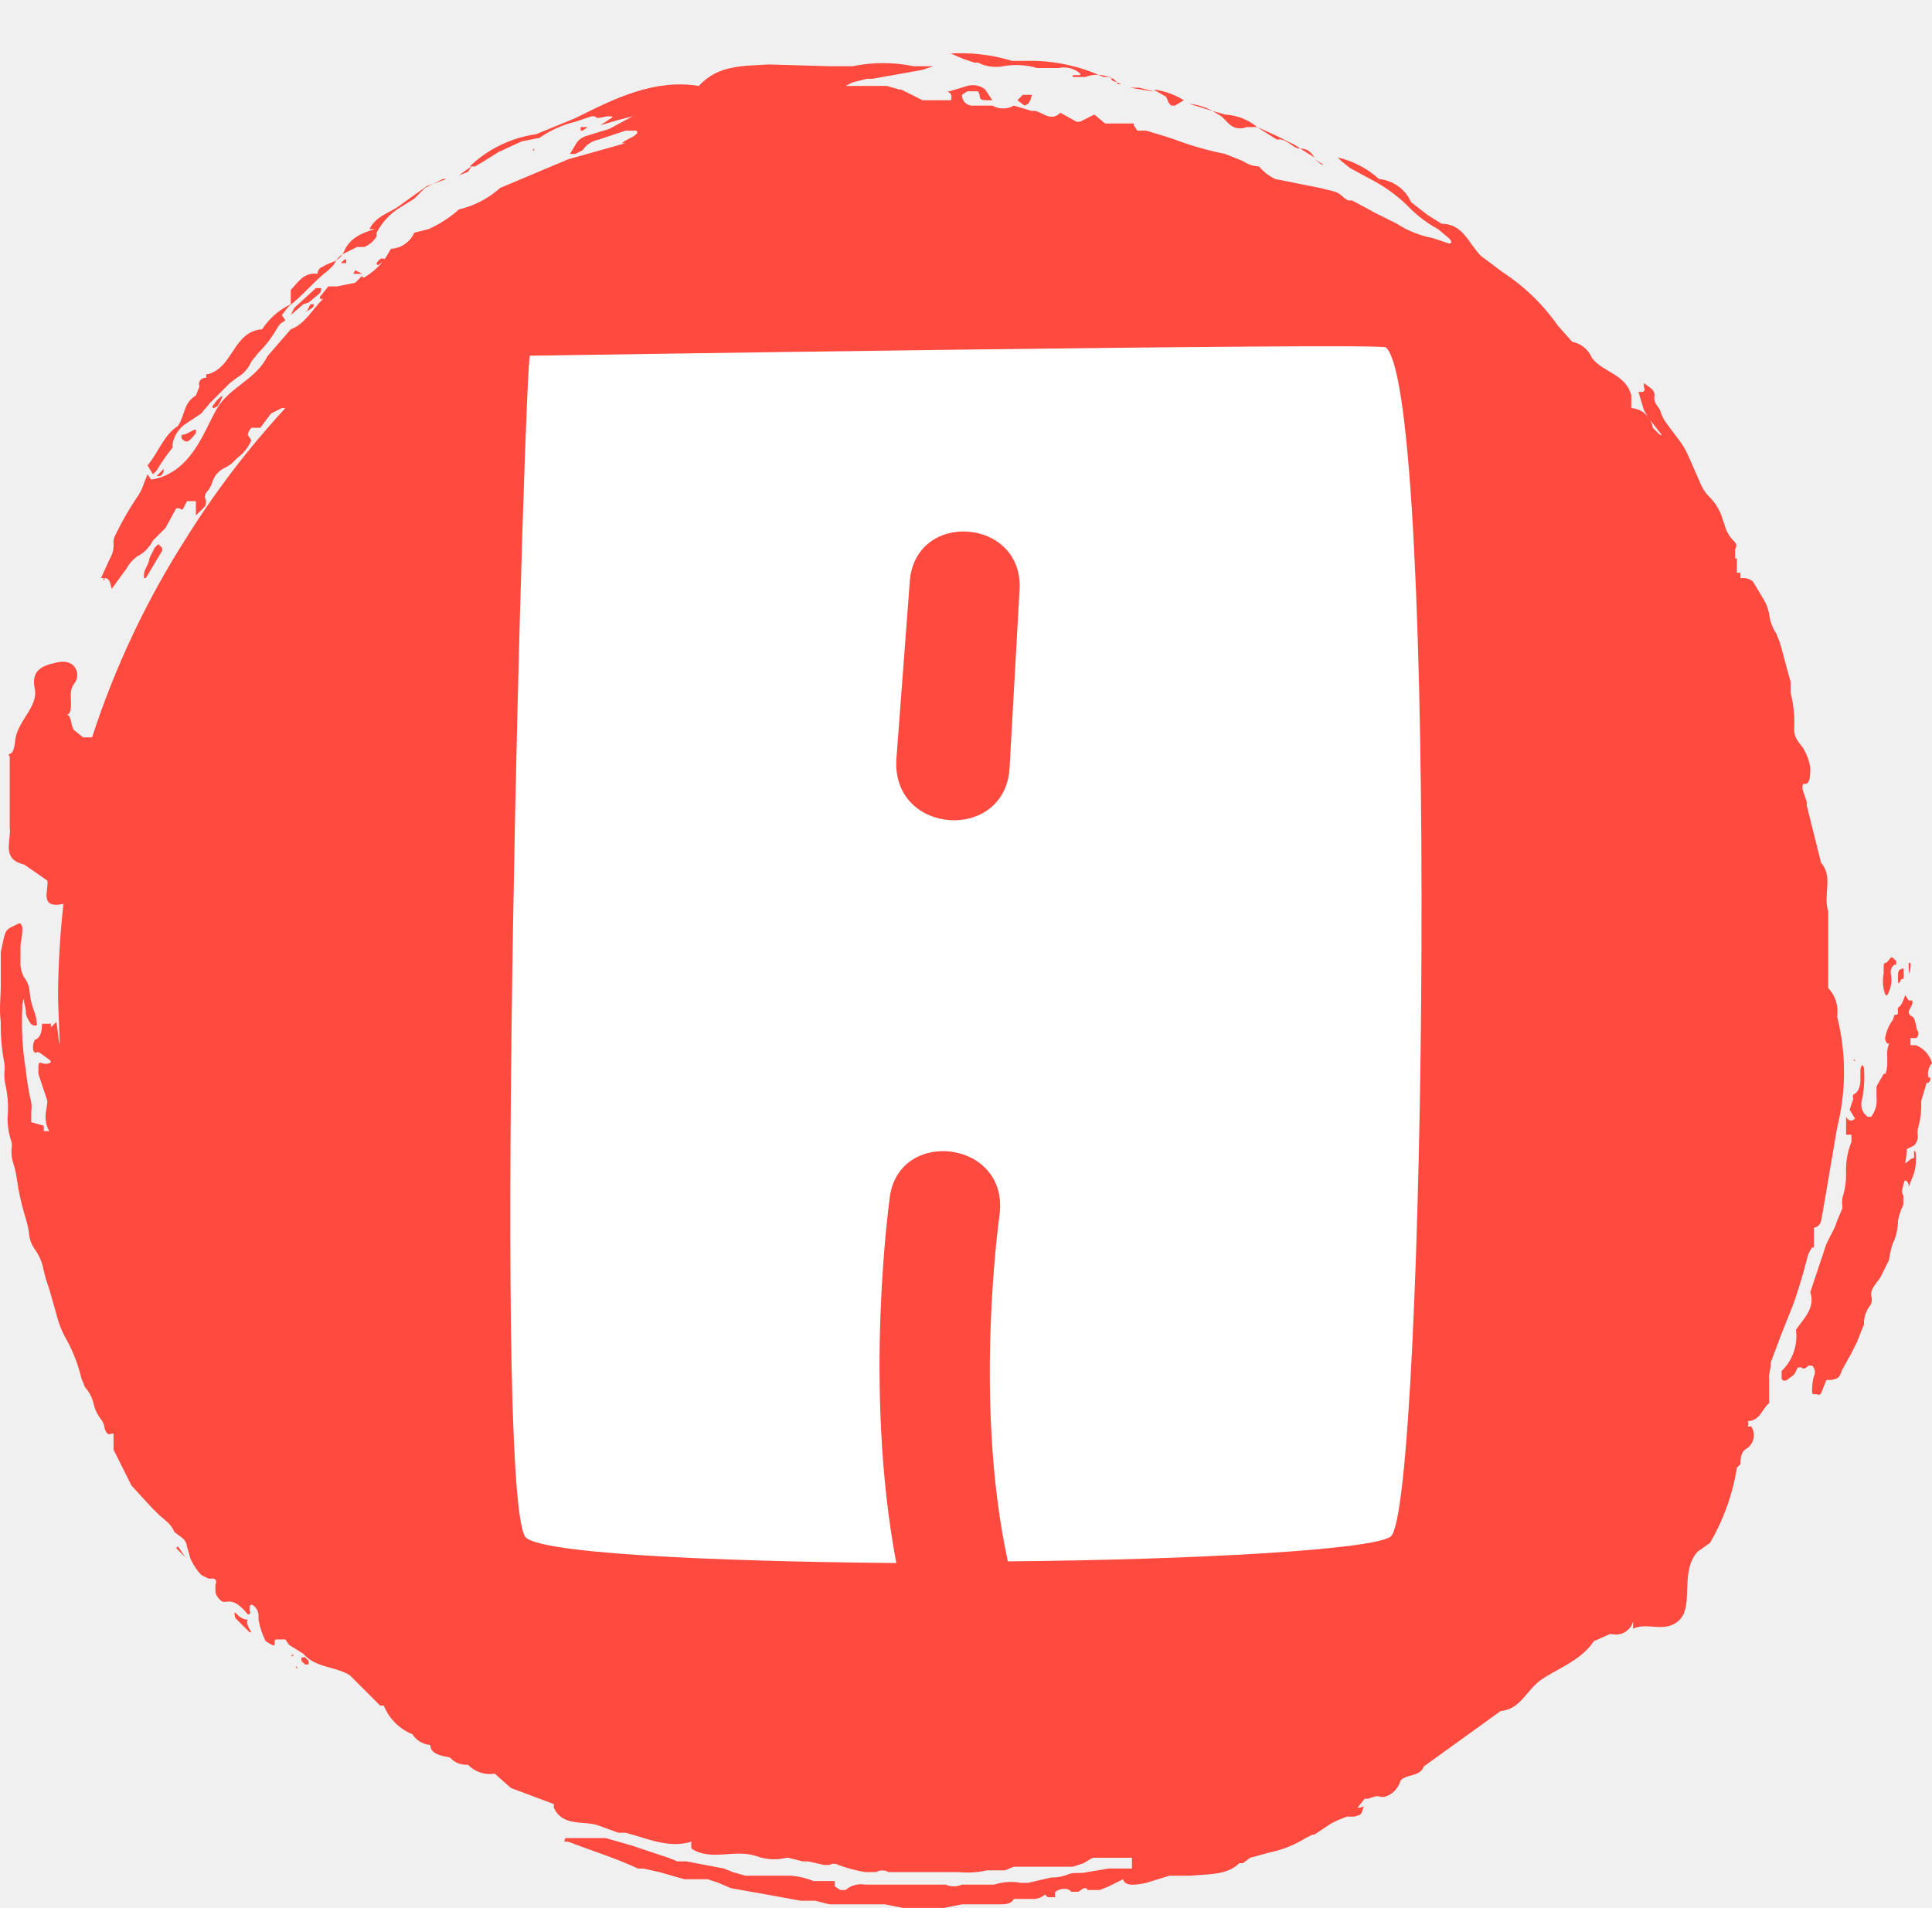
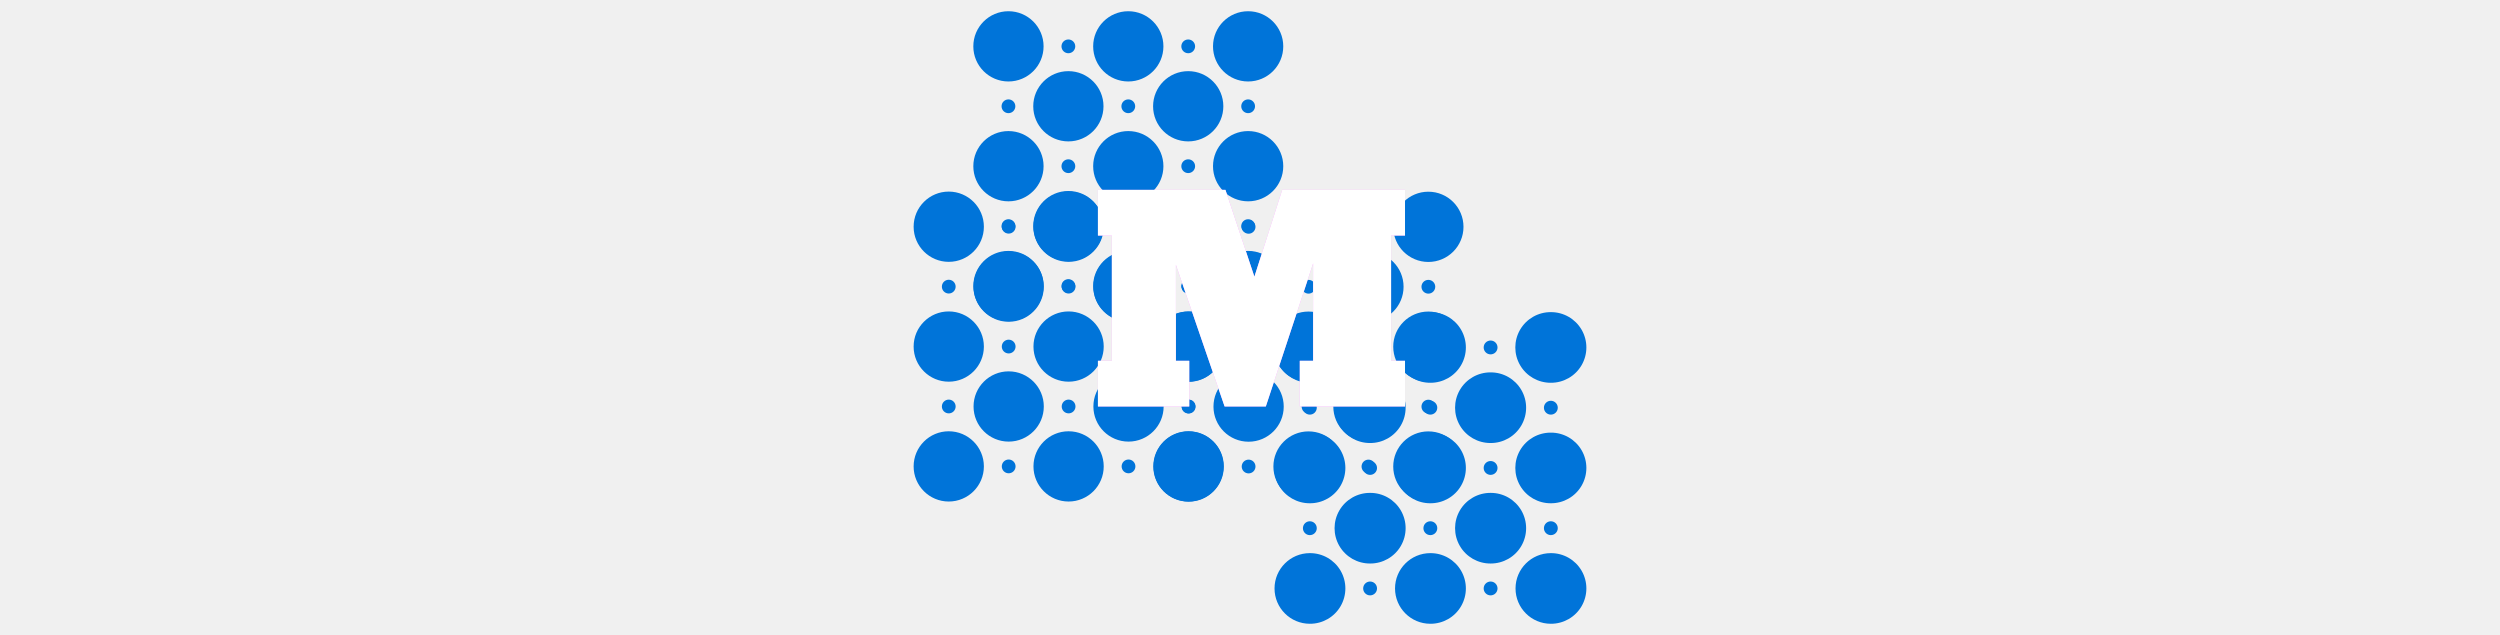
- <svg xmlns="http://www.w3.org/2000/svg" width="308.761" height="304.916" viewBox="0 0 106.008 104.687" class="css-1j8o68f" version="1.1" id="svg23">
-   <defs id="SvgjsDefs2684" />
-   <g id="SvgjsG2685" featurekey="rootContainer" transform="matrix(0.9820593,0,0,0.9820593,-0.05456052,0)" fill="#ff4a3f">
-     <g id="g17">
-       <path d="M19.8 15.3h.5l-.4-.2zm.5.1zm.8-.7c0 .1 0 .1.1.1l.4-.3c-.2-.1-.3-.1-.5.2zm.4-.2zm-4.1 2.3zm-.2.6l.3-.2c.1-.1.1-.2.1-.2h-.2l-.2.4c-.1-.1-.1 0 0 0zm2.2-2.9h-.1l-.2.2h.3zm-2.1 2.4l.6-.5c.1-.1.1-.2.1-.3h-.3l-1.2 1.1-.2.4.7-.6zm-1.1.8z" id="path3" />
-       <path d="M9.7 25v-.2a1.7 1.7 0 0 1 .7-1.1l.9-.6.5-.6.7-.7.4-.4.4-.3a1.9 1.9 0 0 0 .8-.9l.4-.5a5.9 5.9 0 0 0 1-1.3l.2-.3.3-.2-.2-.3.4-.5c.8-.6 1.4-1.4 2.2-2l.3-.3a1.4 1.4 0 0 1 .5-.6l.8-.4h.4a1.4 1.4 0 0 0 .7-.6V13a3.5 3.5 0 0 1 1.3-1.4l.8-.5.2-.2.4-.4 1-.5h.2l-1.1.4-1.4 1c-.6.5-1.4.6-1.8 1.4h.3c-.7.2-1.4.5-1.7 1.2s-.8.6-1.2.9a.4.4 0 0 0-.3.4c-.8-.1-1.1.5-1.5.9v.8a3.9 3.9 0 0 0-1.6 1.4c-1.6.1-1.6 2.1-3 2.5h-.1a.2.2 0 0 0 0 .2c-.3 0-.5.2-.4.5l-.2.5c-.7.4-.6 1.1-1 1.7-.8.5-1.1 1.5-1.7 2.2l.3.5.2-.2a11.6 11.6 0 0 1 .9-1.3zM53.9 3.3l.6.2h.2a2.2 2.2 0 0 0 1.4.2 4.1 4.1 0 0 1 1.9.1h1.2a1.4 1.4 0 0 1 1.2.3.1.1 0 0 1 0 .1H60a.1.1 0 0 0 0 .1h.7a1.8 1.8 0 0 1 1.3 0c.2 0 .1.1.2.2l.5.2h-.2c-.2-.4-.5-.4-.8-.4a9.7 9.7 0 0 0-4.3-.9h-.8A9.8 9.8 0 0 0 53 3h.2zm7.3 3.1zM50.3 4.7zm10.9 1.7h.2-.2zM19 14.7zm32.1-10zm17.6 2.2a.9.9 0 0 0 1 .2h.6a3.1 3.1 0 0 0-1.8-.7l-.7-.2.5.3zm-3.4-1.3c0 .1.1.2.2.3h.2l.5-.3a4.2 4.2 0 0 0-1.7-.6l.7.4zm7.4 2.7l.8.5c-.2-.3-.4-.5-.8-.5z" id="path5" />
-       <path d="M99 76.1l.6-1.6.6-1.5c.2-.5.6-1.8.8-2.6a1.7 1.7 0 0 1 .3-.7h.1v-1.1c.5-.1.4-.6.5-.9l.8-4.7a12.7 12.7 0 0 0 0-6.2 1.9 1.9 0 0 0-.5-1.6v-4.3c-.3-.9.3-1.9-.4-2.7L101 45a.4.4 0 0 0 0-.2l-.2-.6a.5.5 0 0 1 0-.4h.1c.3 0 .3-.5.3-.9a3 3 0 0 0-.4-1.1l-.3-.4a1.1 1.1 0 0 1-.2-.7 6.7 6.7 0 0 0-.2-2v-.6c-.2-.7-.4-1.5-.6-2.2l-.2-.5a2.5 2.5 0 0 1-.4-1.1 2.5 2.5 0 0 0-.3-.8l-.6-1a.8.8 0 0 0-.6-.2h-.1V32h-.2v-.8H97V31a.4.4 0 0 0 0-.1v-.2c.1-.2.1-.3-.1-.5a1.8 1.8 0 0 1-.4-.6l-.2-.6a2.9 2.9 0 0 0-.7-1.2 2.2 2.2 0 0 1-.5-.7l-.7-1.6a4.3 4.3 0 0 0-.6-1l-.6-.8a2.4 2.4 0 0 1-.4-.8l-.2-.3a.6.6 0 0 1-.1-.5.5.5 0 0 0-.2-.4l-.4-.3v.2c.1.2 0 .3-.1.3h-.2l.3 1 .3.5.7.9h-.1l-.2-.2-.2-.2a1.3 1.3 0 0 0-1.2-1.1v-.7c-.3-1.2-1.6-1.3-2.2-2.1a1.5 1.5 0 0 0-1.1-.9l-.8-.9a11.3 11.3 0 0 0-3.1-3l-.8-.6-.4-.3c-.7-.7-1-1.8-2.2-1.8l-.8-.5-.9-.7a2.2 2.2 0 0 0-1.8-1.3 5.1 5.1 0 0 0-2.3-1.2l.2.2.5.4 1.3.7a8.5 8.5 0 0 1 2.1 1.6 6.8 6.8 0 0 0 1.5 1.1l.6.5c.1.1.2.2.1.3H81l-.9-.3a5.6 5.6 0 0 1-2-.8l-1.2-.6-1.3-.7h-.2c-.3-.1-.4-.4-.8-.5l-.8-.2-2.5-.5a2.6 2.6 0 0 1-.9-.7 1.7 1.7 0 0 1-.9-.3l-1-.4a18.1 18.1 0 0 1-2.8-.8l-.6-.2-1-.3h-.5l-.2-.3v-.1h-1.6l-.6-.5-.4.2-.4.2h-.2l-.9-.5c-.6.6-1.1-.2-1.6-.1l-1-.3a1.2 1.2 0 0 1-1.2 0h-1.2a.6.6 0 0 1-.5-.6l.3-.2h.6a.7.7 0 0 1 .1.3c0 .2.2.2.5.2h.2l-.4-.6a1.1 1.1 0 0 0-1-.2l-1 .3H53c.3.2.2.3.2.5h-1.6l-.4-.2-.8-.4h-.1l-.7-.2h-2.3l.4-.2.8-.2h.3l1.7-.3 1.1-.2.6-.2h-1.1a8.4 8.4 0 0 0-3.4 0h-1.3L43 3.6c-1.4.1-2.8 0-3.9 1.2-2.5-.4-4.7.7-6.9 1.8l-2.2.9a6.7 6.7 0 0 0-3.7 1.8h.3l.5-.3.8-.5 1.3-.6 1-.2a6 6 0 0 1 2-.9l.9-.3h.2c.1.2.5 0 .7 0h.2c.1 0 .1.1 0 .1l-.6.4 1-.3.8-.2-1.3.7-1.3.4a1 1 0 0 0-.6.5l-.3.5h.3l.4-.2a1.4 1.4 0 0 1 .9-.6l1.5-.5h.5a.1.1 0 0 1 .1.2c-.2.2-.6.3-.8.5h.2l-3.2.9-3.8 1.6a5.2 5.2 0 0 1-2.3 1.2 6.6 6.6 0 0 1-1.7 1.1l-.8.2a1.5 1.5 0 0 1-1.3.9l-.3.5a3.7 3.7 0 0 1-1.2 1.1h-.1v-.1l-.2.2-.2.2-1 .2h-.5l-.4.5c-.1.1-.1.2 0 .2h.1c-.6.6-1 1.4-1.8 1.7L15 19.9c-.6 1.2-1.8 1.6-2.6 2.6s-1.4 3.9-3.9 4.3l-.2-.3-.2.5a2.7 2.7 0 0 1-.4.8 16.9 16.9 0 0 0-1.2 2.1.8.8 0 0 0-.1.5 1.4 1.4 0 0 1-.2.8l-.5 1.1h.2c.3 0 .3.3.4.6l.8-1.1a2.2 2.2 0 0 1 .6-.7 2 2 0 0 0 .9-.9l.3-.3.4-.4.6-1.1h.2c.1.1.1.1.2 0l.2-.4h.5v.8l.5-.5a.5.5 0 0 0 0-.5.4.4 0 0 1 .1-.3 1.5 1.5 0 0 0 .3-.5 1.3 1.3 0 0 1 .8-.9l.3-.2.3-.3a2.4 2.4 0 0 0 .8-1l-.2-.3c0-.1.1-.3.2-.4h.5l.6-.8.6-.3h.2a48.8 48.8 0 0 0-5.5 7.2h-.1.1a48.4 48.4 0 0 0-5.3 11.2h-.5l-.5-.4c-.2-.2-.1-.7-.4-.9h.1c.3-.5-.1-1.2.3-1.7s.1-1.4-.9-1.2-1.5.5-1.3 1.5-1 1.8-1.1 2.9-.5.5-.3.9v3.9c.1.8-.5 1.8.8 2.1l1.3.9c.1.5-.5 1.6.9 1.3a49.2 49.2 0 0 0-.3 5c0 1.1.1 2.2.1 3.3v-.4c-.1-.4-.1-.8-.2-1.3l-.3.3v-.2h-.5c0 .5-.1.8-.4.9a.9.9 0 0 0-.1.5c0 .1.1.3.2.2s.4.2.7.4-.2.3-.4.2-.2.1-.2.3v.3l.5 1.5c0 .3-.1.6-.1.9a1.7 1.7 0 0 0 .2.8h-.3v-.3l-.7-.2v-.6a1.5 1.5 0 0 0 0-.5 14.6 14.6 0 0 1-.3-1.8 16.6 16.6 0 0 1-.2-3.5.9.9 0 0 1 .1-.5v.2a2.9 2.9 0 0 1 .1.5.8.8 0 0 0 .1.4c.1.2.2.4.4.4s.1-.1.1-.2a2.1 2.1 0 0 0-.1-.5 4.2 4.2 0 0 1-.3-1.3 1.5 1.5 0 0 0-.3-.7 1.6 1.6 0 0 1-.2-.9v-.8c0-.3.1-.6.1-.9a.5.5 0 0 0-.1-.4h-.1c-.8.4-.7.2-1 1.6V55c0 .7-.1 1.4 0 2.1a10.8 10.8 0 0 0 .2 2.3 1.8 1.8 0 0 1 0 .5 3.1 3.1 0 0 0 .1.9 5.9 5.9 0 0 1 .1 1.3 3.9 3.9 0 0 0 .2 1.7 1.2 1.2 0 0 1 0 .4 2.1 2.1 0 0 0 .1.8 4.9 4.9 0 0 1 .2.9 14 14 0 0 0 .5 2.2 5 5 0 0 1 .2 1 1.7 1.7 0 0 0 .3.7 2.9 2.9 0 0 1 .5 1.2 8.5 8.5 0 0 0 .3 1l.4 1.4a5.4 5.4 0 0 0 .6 1.5 8.5 8.5 0 0 1 .8 2.1l.2.5a2.1 2.1 0 0 1 .5 1 2.1 2.1 0 0 0 .4.8 1 1 0 0 1 .2.5c.1.3.2.4.4.3h.1v.9l.5 1 .5 1 1.1 1.2.4.4c.3.3.7.5.9 1l.4.3a.7.7 0 0 1 .3.5l.2.7a3.3 3.3 0 0 0 .6.9l.4.2h.3a.2.2 0 0 1 .1.3 2.5 2.5 0 0 0 0 .5.9.9 0 0 0 .4.5h.2c.4-.1.8.2 1.2.7h.1c0-.1.1-.1 0-.2v-.2c0-.1.1-.2.2-.1a.7.7 0 0 1 .3.6v.2a4.3 4.3 0 0 0 .4 1.2c.5.3.5.3.5.1s0-.2.2-.2h.4l.2.3.8.5c.7.8 1.8.7 2.6 1.2l1.7 1.7h.2a2.9 2.9 0 0 0 1.6 1.6 1.3 1.3 0 0 0 1 .6c0 .5.6.6 1.1.7a1.2 1.2 0 0 0 .8.4h.2a1.7 1.7 0 0 0 1.5.5l.9.8 2.4.9v.2c.5 1.1 1.7.7 2.5 1l1.1.4h.4c1.2.3 2.4.9 3.7.5a.7.7 0 0 0 0 .4c1.1.7 2.4 0 3.6.4a2.9 2.9 0 0 0 1.7.1h.1l.8.2h.3l.9.2h.3a.5.5 0 0 1 .5 0 7.9 7.9 0 0 0 1.5.4h.6a.7.7 0 0 1 .7 0h3.9a5 5 0 0 0 1.6-.1h1l.5-.2H60l.6-.2.5-.3h2.2v.6H62l-1.2.2c-.4.1-.7 0-1 .1a2.4 2.4 0 0 1-1 .2l-1.3.3h-.4a3.1 3.1 0 0 0-1.5.1h-1.8a1.1 1.1 0 0 1-.9 0h-4.5a1.3 1.3 0 0 0-1.1.3H47l-.3-.2v-.3h-1.2a4.1 4.1 0 0 0-1.3-.3h-2.5l-.7-.2-.5-.2-2.1-.4h-.5l-.5-.2-2.1-.7-1.4-.4h-2.2c-.1 0-.1.1-.1.2h.2c1.3.5 2.6.9 3.9 1.5h.3l.9.2 1.4.4h1.3l.6.2.7.3 1.7.3 1.1.2 1.1.2h.8l.8.2h3.1l1 .2h2.3l1-.2H56c.4 0 .6-.1.7-.3h1a1 1 0 0 0 .8-.3c-.1.1 0 .1.1.2h.4v-.2c0-.1 0-.1.2-.2s.6-.1.7.1h.4l.3-.2c.2 0 .2 0 .2.1h.7l.5-.2.8-.4c.1.3.4.4 1.3.2l1.3-.4h1.2c.9-.1 2 0 2.7-.7h.2l.4-.3 1.1-.3a6.1 6.1 0 0 0 2-.8l.4-.2h.1l.9-.6.4-.2.5-.2h.4c.4-.1.4-.1.5-.4s0-.1-.2-.1h-.1l.4-.5h.2c.3-.1.5-.2.7-.1h.2a1.3 1.3 0 0 0 .9-.9c.3-.4 1.1-.2 1.3-.8l4.3-3.1c1.1-.1 1.4-1.1 2.2-1.7s2.3-1.1 3-2.2l.9-.4h.1a1 1 0 0 0 1.2-.7v.4c.8-.4 1.8.3 2.6-.5s0-2.7 1-3.8l.7-.5a12.1 12.1 0 0 0 1.5-4.2l.2-.2c0-.3 0-.7.4-.9a.9.9 0 0 0 .2-1.2h-.2a.3.3 0 0 0 0-.3c.7 0 .8-.7 1.2-1V77a.5.5 0 0 1 0-.2 3.8 3.8 0 0 0 .1-.7zM5.9 32.2z" id="path7" />
-       <path d="M26.4 9.3l-.3.2-.4.3.5-.2zm6.1-2h.1l.3-.2h-.4zm-2.6 1l-.1.1h.1v-.1zm-1.5 1.4zm1.3-.2zm-6.3 3.1zM9.2 26.2l-.4.4H9a.4.4 0 0 0 .2-.4zm3-3.5a2.1 2.1 0 0 0 .3-.6 1.5 1.5 0 0 0-.5.5c-.1.1-.1.2 0 .2zM11 24.2V24c-.2 0-.5.3-.8.3v.2c.3.3.4.2.8-.3zm3 66.2zM73.9 9.2h.1l-.5-.3zm-2.5-1.4c.5-.1.8.4 1.2.5h.1l-.3-.2-1-.5-1.1-.5.3.2zM52.8 3.1zm11.7 2h-.1l-1.2-.2h.5zm2 .7l1.3.4a3.3 3.3 0 0 0-1.3-.4zm-9 0a1 1 0 0 0 .2-.5h-.5l-.3.3.4.3zm9 1.6zM49.9 4.2zm2.9.7zM48.5 4zm13.8 2.1a.5.5 0 0 0 0 .1zm44.8 52.3h-.3V58h.3c.1 0 .2-.3.1-.4s-.1-.7-.3-.8a.3.3 0 0 1-.2-.3l.2-.4a.4.4 0 0 0 0-.2h-.2l-.2-.3c-.1.3-.2.6-.4.7a.5.5 0 0 0 0 .2c0 .1 0 .2-.1.2h-.1a1.1 1.1 0 0 1-.1.3 2.3 2.3 0 0 0-.4.9.4.4 0 0 0 .1.4h.1a1.7 1.7 0 0 0-.1.8v.4a1.8 1.8 0 0 1-.1.5h-.1l-.4.7v.6a1.5 1.5 0 0 1-.3 1.1h-.2l-.2-.2a.9.9 0 0 1-.1-.8 6.5 6.5 0 0 0 .1-1.7c0-.1-.1-.2-.1-.2a.5.5 0 0 0-.1.3v.6c0 .2-.1.6-.3.7s-.1.2-.1.3l-.2.6.3.5c-.2.2-.4.1-.5-.1v1h.3v.4a4.2 4.2 0 0 0-.3 1.4 3.3 3.3 0 0 0 0 .4 4 4 0 0 1-.2 1.3 2 2 0 0 0 0 .6l-.3.7a3.2 3.2 0 0 1-.3.7l-.3.6-.9 2.7c.3.9-.4 1.5-.8 2.1a2.7 2.7 0 0 1-.8 2.3v.4c0 .1.1.2.3.1l.4-.3.2-.4h.2c.1.1.2.1.4-.1h.2a.5.5 0 0 1 .1.6 2.9 2.9 0 0 0-.1.8c0 .1 0 .2.1.2h.2c.1.1.2 0 .3-.3l.2-.5h.3c.4-.1.4-.1.6-.6l.5-.9.3-.6.4-1a1.6 1.6 0 0 1 .3-1 .6.6 0 0 0 .1-.6c0-.2 0-.3.2-.6l.3-.4.5-1a4.7 4.7 0 0 1 .2-.9 3 3 0 0 0 .3-1.3 3.8 3.8 0 0 1 .3-.9v-.5c-.1-.2-.1-.2 0-.6s.1-.2.2-.2a.4.4 0 0 1 .1.3l.2-.5a2.3 2.3 0 0 0 .2-.9v-.3c0-.1 0-.3-.1-.3v.4c-.2 0-.3.2-.5.3a6.4 6.4 0 0 0 .1-.8l.4-.2a.7.7 0 0 0 .2-.6 1.4 1.4 0 0 1 0-.3 4.8 4.8 0 0 0 .2-1.4v-.2l.3-1h.1a.3.3 0 0 0 .1-.3h-.1a.9.9 0 0 1 .2-.8 1.5 1.5 0 0 0-.9-1zm-1.2 7.8zm-.2-9.9zm0 0zM9.1 30.8a.3.3 0 0 0 0-.2l-.2-.2-.2.2-.3.6c0 .3-.3.6-.3.9v.2h.1zm96.3 24.8h.1a1.7 1.7 0 0 0 .2-1.2.5.5 0 0 1 .2-.5h.1v-.2l-.2-.2h-.1c-.1.1-.2.3-.3.3s-.1.1-.1.3v.3a2.2 2.2 0 0 0 .1 1.2zM13.2 90.1c-.1 0 0 .2 0 .3l.8.8h.1c-.2-.3-.3-.6-.2-.7a.9.9 0 0 1-.5-.2zm.8.3zm92.3-35.7h.1a2 2 0 0 0 0-.6c-.3.1-.3.1-.3.6s.1.1.2 0z" id="path9" />
-       <path d="M106.7 62a.6.6 0 0 0 .1-.5c0-.1-.1-.2-.1-.1h-.2v.2c0 .4.1.5.2.4zm.1-8.2h-.1v.6a1 1 0 0 0 .1-.6zM17.1 92.6h-.2v.2l.2.2h.2v-.2zm86.6-33.3c0-.1 0-.1-.1-.1zM9.9 86.5l.5.5-.4-.6z" id="path11" />
-       <circle cx="10.5" cy="87.1" transform="rotate(-24.8 10.4 87.159)" id="circle13" />
-       <path d="M9.7 30.1h-.1v.2-.2h.1zm83.2-6.6l-.2-.3h-.1zm-14.7 77.1zM5.9 32.2zm-.1.2a.3.3 0 0 0 .1-.2v.2zm1.9-4.9zM61.5 2.4zm42.8 58.2v.1-.1zM16.4 92.5h-.1c.1.1.2 0 .1-.1zm.2.7h.1l-.1-.1v.1zm73.9-71.3zm15.2 34.4zM14.6 91.7zm92.1-37zm-.8 11.4zM34.6 0z" id="path15" />
+ <svg xmlns="http://www.w3.org/2000/svg" xml:space="preserve" width="2000" height="508" viewBox="0 0 2000 508" data-version="1" data-id="lg_2t7zlHLbCcGX3PRiBK">
+   <g id="outer-wrapper" data-padding="20" transform="matrix(1,0,0,1,0,0)">
+     <g id="inner-wrapper" transform="matrix(0.9641577,0,0,0.9641577,10,9.103943)">
+       <path fill="#0074d9" d="M776.847 348.403A29.145 29.145 0 1 0 776.847 406.694A29.145 29.145 0 1 0 776.847 348.404M776.847 322.115A5.715 5.715 0 1 0 776.847 333.545A5.715 5.715 0 1 0 776.847 322.115M826.565 272.396A5.715 5.715 0 1 0 826.565 283.826A5.715 5.715 0 1 0 826.565 272.396M826.565 371.834A5.715 5.715 0 1 0 826.565 383.264A5.715 5.715 0 1 0 826.565 371.834M826.565 298.684A29.145 29.145 0 1 0 826.565 356.975A29.145 29.145 0 1 0 826.565 298.685M776.847 248.966A29.145 29.145 0 1 0 776.847 307.256A29.145 29.145 0 1 0 776.847 248.966M776.847 222.678A5.715 5.715 0 1 0 776.847 234.108A5.715 5.715 0 1 0 776.847 222.678M826.565 172.959A5.715 5.715 0 1 0 826.565 184.389A5.715 5.715 0 1 0 826.565 172.959M776.847 149.528A29.145 29.145 0 1 0 776.847 207.819A29.145 29.145 0 1 0 776.847 149.529M826.565 199.247A29.145 29.145 0 1 0 826.565 257.537A29.145 29.145 0 1 0 826.565 199.247M876.284 348.403A29.145 29.145 0 1 0 876.284 406.694A29.145 29.145 0 1 0 876.284 348.404M876.284 322.115A5.715 5.715 0 1 0 876.284 333.545A5.715 5.715 0 1 0 876.284 322.115M926.002 272.396A5.715 5.715 0 1 0 926.002 283.826A5.715 5.715 0 1 0 926.002 272.396M926.002 371.834A5.715 5.715 0 1 0 926.002 383.264A5.715 5.715 0 1 0 926.002 371.834M926.002 298.684A29.145 29.145 0 1 0 926.002 356.975A29.145 29.145 0 1 0 926.002 298.685M876.284 248.966A29.145 29.145 0 1 0 876.284 307.256A29.145 29.145 0 1 0 876.284 248.966M876.284 222.678A5.715 5.715 0 1 0 876.284 234.108A5.715 5.715 0 1 0 876.284 222.678M926.002 172.959A5.715 5.715 0 1 0 926.002 184.389A5.715 5.715 0 1 0 926.002 172.959M876.284 149.528A29.145 29.145 0 1 0 876.284 207.819A29.145 29.145 0 1 0 876.284 149.529M975.721 348.403A29.145 29.145 0 1 0 975.721 406.694A29.145 29.145 0 1 0 975.721 348.404M975.721 322.115A5.715 5.715 0 1 0 975.721 333.545A5.715 5.715 0 1 0 975.721 322.115M975.721 248.966A29.145 29.145 0 1 0 975.721 307.256A29.145 29.145 0 1 0 975.721 248.966M975.721 222.678A5.715 5.715 0 1 0 975.721 234.108A5.715 5.715 0 1 0 975.721 222.678M975.721 149.528A29.145 29.145 0 1 0 975.721 207.819A29.145 29.145 0 1 0 975.721 149.529M926.002 199.247A29.145 29.145 0 1 0 926.002 257.537A29.145 29.145 0 1 0 926.002 199.247 " />
+       <path fill="#0074d9" d="M826.38 198.751A29.145 29.145 0 1 0 826.38 257.041A29.145 29.145 0 1 0 826.38 198.751M826.38 172.462A5.715 5.715 0 1 0 826.38 183.892A5.715 5.715 0 1 0 826.38 172.462M876.098 122.744A5.715 5.715 0 1 0 876.098 134.174A5.715 5.715 0 1 0 876.098 122.744M876.098 222.182A5.715 5.715 0 1 0 876.098 233.612A5.715 5.715 0 1 0 876.098 222.182M876.098 149.032A29.145 29.145 0 1 0 876.098 207.323A29.145 29.145 0 1 0 876.098 149.033M826.38 99.313A29.145 29.145 0 1 0 826.38 157.604A29.145 29.145 0 1 0 826.38 99.314M826.38 73.025A5.715 5.715 0 1 0 826.38 84.455A5.715 5.715 0 1 0 826.38 73.025M876.098 23.306A5.715 5.715 0 1 0 876.098 34.736A5.715 5.715 0 1 0 876.098 23.306M826.38 -0.124A29.145 29.145 0 1 0 826.38 58.166A29.145 29.145 0 1 0 826.38 -0.124M876.098 49.595A29.145 29.145 0 1 0 876.098 107.885A29.145 29.145 0 1 0 876.098 49.595M925.817 198.751A29.145 29.145 0 1 0 925.817 257.041A29.145 29.145 0 1 0 925.817 198.751M925.817 172.462A5.715 5.715 0 1 0 925.817 183.892A5.715 5.715 0 1 0 925.817 172.462M975.536 122.744A5.715 5.715 0 1 0 975.536 134.174A5.715 5.715 0 1 0 975.536 122.744M975.536 222.182A5.715 5.715 0 1 0 975.536 233.612A5.715 5.715 0 1 0 975.536 222.182M975.536 149.032A29.145 29.145 0 1 0 975.536 207.323A29.145 29.145 0 1 0 975.536 149.033M925.817 99.313A29.145 29.145 0 1 0 925.817 157.604A29.145 29.145 0 1 0 925.817 99.314M925.817 73.025A5.715 5.715 0 1 0 925.817 84.455A5.715 5.715 0 1 0 925.817 73.025M975.536 23.306A5.715 5.715 0 1 0 975.536 34.736A5.715 5.715 0 1 0 975.536 23.306M925.817 -0.124A29.145 29.145 0 1 0 925.817 58.166A29.145 29.145 0 1 0 925.817 -0.124M1025.255 198.751A29.145 29.145 0 1 0 1025.255 257.041A29.145 29.145 0 1 0 1025.255 198.751M1025.255 172.462A5.715 5.715 0 1 0 1025.255 183.892A5.715 5.715 0 1 0 1025.255 172.462M1025.255 99.313A29.145 29.145 0 1 0 1025.255 157.604A29.145 29.145 0 1 0 1025.255 99.314M1025.255 73.025A5.715 5.715 0 1 0 1025.255 84.455A5.715 5.715 0 1 0 1025.255 73.025M1025.255 -0.124A29.145 29.145 0 1 0 1025.255 58.166A29.145 29.145 0 1 0 1025.255 -0.124M975.536 49.595A29.145 29.145 0 1 0 975.536 107.885A29.145 29.145 0 1 0 975.536 49.595M975.922 348.497A29.145 29.145 0 1 0 975.922 406.788A29.145 29.145 0 1 0 975.922 348.498M975.922 322.209A5.715 5.715 0 1 0 975.922 333.639A5.715 5.715 0 1 0 975.922 322.209M1025.641 272.491A5.715 5.715 0 1 0 1025.641 283.921A5.715 5.715 0 1 0 1025.641 272.491M1025.641 371.928A5.715 5.715 0 1 0 1025.641 383.358A5.715 5.715 0 1 0 1025.641 371.928M1025.641 298.779A29.145 29.145 0 1 0 1025.641 357.069A29.145 29.145 0 1 0 1025.641 298.779M975.922 249.06A29.145 29.145 0 1 0 975.922 307.35A29.145 29.145 0 1 0 975.922 249.06 " />
+       <path fill="#0074d9" d="M975.922 222.772A5.715 5.715 0 1 0 975.922 234.202A5.715 5.715 0 1 0 975.922 222.772M1025.641 173.053A5.715 5.715 0 1 0 1025.641 184.483A5.715 5.715 0 1 0 1025.641 173.053M975.922 149.622A29.145 29.145 0 1 0 975.922 207.913A29.145 29.145 0 1 0 975.922 149.623M1025.641 199.342A29.145 29.145 0 1 0 1025.641 257.632A29.145 29.145 0 1 0 1025.641 199.342M1075.36 348.497A29.145 29.145 0 1 0 1075.36 406.788A29.145 29.145 0 1 0 1075.36 348.498M1075.36 322.209A5.715 5.715 0 1 0 1075.36 333.639A5.715 5.715 0 1 0 1075.36 322.209M1125.078 272.491A5.715 5.715 0 1 0 1125.078 283.921A5.715 5.715 0 1 0 1125.078 272.491M1125.078 371.928A5.715 5.715 0 1 0 1125.078 383.358A5.715 5.715 0 1 0 1125.078 371.928M1125.078 298.779A29.145 29.145 0 1 0 1125.078 357.069A29.145 29.145 0 1 0 1125.078 298.779M1075.36 249.06A29.145 29.145 0 1 0 1075.36 307.35A29.145 29.145 0 1 0 1075.36 249.06M1075.36 222.772A5.715 5.715 0 1 0 1075.36 234.202A5.715 5.715 0 1 0 1075.36 222.772M1125.078 173.053A5.715 5.715 0 1 0 1125.078 184.483A5.715 5.715 0 1 0 1125.078 173.053M1075.36 149.622A29.145 29.145 0 1 0 1075.36 207.913A29.145 29.145 0 1 0 1075.36 149.623M1174.797 348.497A29.145 29.145 0 1 0 1174.797 406.788A29.145 29.145 0 1 0 1174.797 348.498M1174.797 322.209A5.715 5.715 0 1 0 1174.797 333.639A5.715 5.715 0 1 0 1174.797 322.209M1174.797 249.06A29.145 29.145 0 1 0 1174.797 307.35A29.145 29.145 0 1 0 1174.797 249.06M1174.797 222.772A5.715 5.715 0 1 0 1174.797 234.202A5.715 5.715 0 1 0 1174.797 222.772M1174.797 149.622A29.145 29.145 0 1 0 1174.797 207.913A29.145 29.145 0 1 0 1174.797 149.623M1125.078 199.342A29.145 29.145 0 1 0 1125.078 257.632A29.145 29.145 0 1 0 1125.078 199.342M1076.46 449.512A29.306 29.306 0 1 0 1076.46 508.124A29.306 29.306 0 1 0 1076.46 449.513M1076.46 423.08A5.746 5.746 0 1 0 1076.46 434.573A5.746 5.746 0 1 0 1076.46 423.08 " />
+       <path fill="#0074d9" d="M1126.452 373.088A5.746 5.746 0 1 0 1126.452 384.581A5.746 5.746 0 1 0 1126.452 373.088M1126.452 473.072A5.746 5.746 0 1 0 1126.452 484.565A5.746 5.746 0 1 0 1126.452 473.072M1126.452 399.521A29.306 29.306 0 1 0 1126.452 458.132A29.306 29.306 0 1 0 1126.452 399.521M1076.46 349.529A29.306 29.306 0 1 0 1076.46 408.14A29.306 29.306 0 1 0 1076.46 349.529M1076.46 323.096A5.746 5.746 0 1 0 1076.46 334.589A5.746 5.746 0 1 0 1076.46 323.096M1126.452 273.104A5.746 5.746 0 1 0 1126.452 284.597A5.746 5.746 0 1 0 1126.452 273.104M1076.46 249.545A29.306 29.306 0 1 0 1076.46 308.156A29.306 29.306 0 1 0 1076.46 249.545M1126.452 299.537A29.306 29.306 0 1 0 1126.452 358.148A29.306 29.306 0 1 0 1126.452 299.537M1176.444 449.512A29.306 29.306 0 1 0 1176.444 508.124A29.306 29.306 0 1 0 1176.444 449.513M1176.444 423.08A5.746 5.746 0 1 0 1176.444 434.573A5.746 5.746 0 1 0 1176.444 423.08M1226.436 373.088A5.746 5.746 0 1 0 1226.436 384.581A5.746 5.746 0 1 0 1226.436 373.088M1226.436 473.072A5.746 5.746 0 1 0 1226.436 484.565A5.746 5.746 0 1 0 1226.436 473.072M1226.436 399.521A29.306 29.306 0 1 0 1226.436 458.132A29.306 29.306 0 1 0 1226.436 399.521M1176.444 349.529A29.306 29.306 0 1 0 1176.444 408.14A29.306 29.306 0 1 0 1176.444 349.529M1176.444 323.096A5.746 5.746 0 1 0 1176.444 334.589A5.746 5.746 0 1 0 1176.444 323.096M1226.436 273.104A5.746 5.746 0 1 0 1226.436 284.597A5.746 5.746 0 1 0 1226.436 273.104M1176.444 249.545A29.306 29.306 0 1 0 1176.444 308.156A29.306 29.306 0 1 0 1176.444 249.545M1276.427 449.512A29.306 29.306 0 1 0 1276.427 508.124A29.306 29.306 0 1 0 1276.427 449.513M1276.427 423.08A5.746 5.746 0 1 0 1276.427 434.573A5.746 5.746 0 1 0 1276.427 423.08M1276.427 349.529A29.306 29.306 0 1 0 1276.427 408.14A29.306 29.306 0 1 0 1276.427 349.529M1276.427 323.096A5.746 5.746 0 1 0 1276.427 334.589A5.746 5.746 0 1 0 1276.427 323.096M1276.427 249.545A29.306 29.306 0 1 0 1276.427 308.156A29.306 29.306 0 1 0 1276.427 249.545M1226.436 299.537A29.306 29.306 0 1 0 1226.436 358.148A29.306 29.306 0 1 0 1226.436 299.537 " />
+       <g transform="translate(400.5 400.5)">
+         <filter id="a" width="140%" height="140%" x="-20%" y="-20%">
+           <feGaussianBlur in="SourceAlpha" />
+           <feOffset result="oBlur" />
+           <feFlood flood-color="#f75cff" flood-opacity="1" />
+           <feComposite in2="oBlur" operator="in" />
+           <feMerge>
+             <feMergeNode />
+             <feMergeNode in="SourceGraphic" />
+           </feMerge>
+         </filter>
+         <g filter="url(#a)">
+           <rect width="264.033" height="261.03" x="495.96" y="-275.263" fill="none" rx="0" ry="0" />
+           <path fill="#fff" d="M754.917 -252.398V-214.518H743.367V-110.568H754.917V-72.678H667.607V-110.568H678.687V-191.418L639.417 -72.678H605.237L564.807 -190.258V-110.568H575.897V-72.678H500.127V-110.568H511.677V-214.518H500.127V-252.398H605.927L629.947 -180.328L653.047 -252.398Z " />
+         </g>
+       </g>
    </g>
-   </g>
-   <g id="SvgjsG2686" featurekey="nameFeature-0" transform="matrix(2.284354,0,0,2.284354,27.98006,-5.60952)" fill="#ffffff">
-     <path d="M9.6 16.48 l-0.32 4.24 c-0.08 1.8 2.6 1.96 2.72 0.2 l0.24 -4.28 c0.12 -1.76 -2.56 -1.96 -2.64 -0.16 z M0.48 11 l0 0 c0.04 0 20.48 -0.32 20.56 -0.2 c1.28 1.12 0.96 27.8 0.12 28.56 c-0.4 0.32 -4.64 0.56 -9.2 0.6 c-0.84 -3.84 -0.2 -8.32 -0.2 -8.32 c0.24 -1.8 -2.44 -2.12 -2.64 -0.4 c0 0.04 -0.64 4.52 0.16 8.76 c-4.56 -0.04 -8.68 -0.24 -8.92 -0.64 c-0.8 -1.44 0 -28.28 0.12 -28.36 z" id="path20" />
+     <rect width="558" height="508" x="721" y="0" id="space-saver" fill="transparent" stroke="transparent" />
  </g>
</svg>
